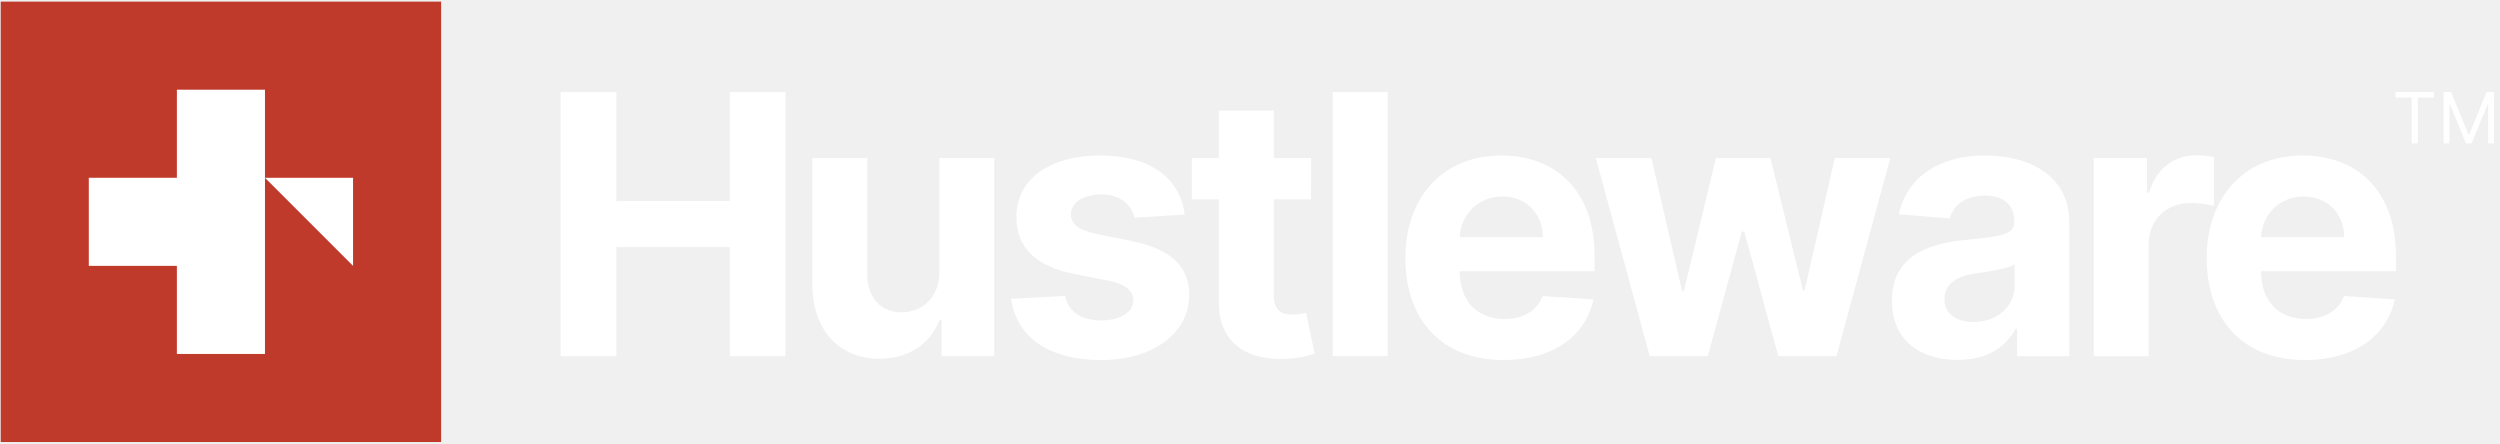
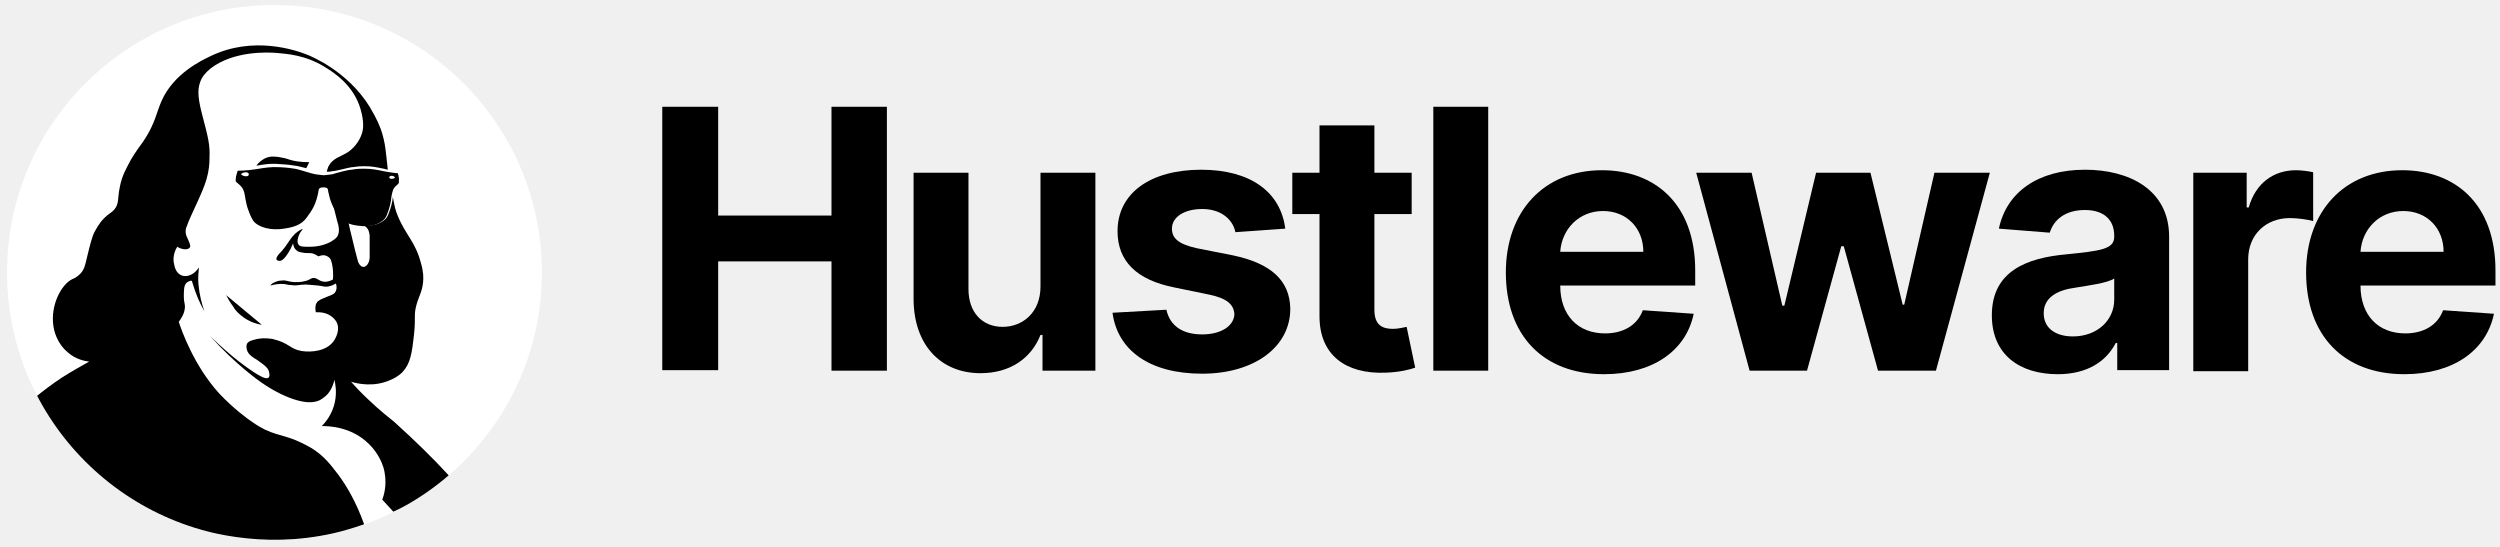
- <svg xmlns="http://www.w3.org/2000/svg" version="1.1" id="Layer_1" x="0px" y="0px" width="495.745px" height="87.945px" viewBox="0 0 495.745 87.945" enable-background="new 0 0 495.745 87.945" xml:space="preserve">
+ <svg xmlns="http://www.w3.org/2000/svg" xmlns:xlink="http://www.w3.org/1999/xlink" version="1.1" id="Layer_2_1_" x="0px" y="0px" viewBox="0 0 496.4 108.5" style="enable-background:new 0 0 496.4 108.5;" xml:space="preserve">
+   <style type="text/css">
+ 	.st0{fill:#FFFFFF;}
+ 	.st1{clip-path:url(#SVGID_4_);}
+ 	.st2{fill:none;}
+ 	.st3{display:none;}
+ 	.st4{display:inline;fill:none;stroke:#000000;stroke-miterlimit:10;}
+ </style>
  <g>
-     <path fill="#FFFFFF" d="M111.162,18.251h11.073v21.61h22.479v-21.61h11.048v52.375h-11.047V48.991h-22.479v21.635h-11.073V18.251z" />
-     <path fill="#FFFFFF" d="M186.266,31.346h10.896v39.28h-10.46v-7.135h-0.409c-1.765,4.604-6.01,7.646-11.917,7.646   c-7.902,0-13.273-5.603-13.298-14.781V31.346h10.895v23.066c0.025,4.629,2.686,7.52,6.802,7.52c3.913,0,7.52-2.763,7.493-8.028   L186.266,31.346L186.266,31.346z" />
-     <path fill="#FFFFFF" d="M224.956,43.16c-0.537-2.532-2.788-4.604-6.572-4.604c-3.376,0-6.036,1.533-6.01,3.888   c-0.026,1.892,1.329,3.146,4.986,3.938l7.108,1.433c7.621,1.561,11.329,4.962,11.355,10.64   c-0.026,7.749-7.314,12.939-17.493,12.939c-10.408,0-16.802-4.629-17.825-12.147l10.715-0.563c0.665,3.196,3.248,4.858,7.136,4.858   c3.811,0,6.343-1.662,6.394-3.988c-0.051-1.971-1.61-3.224-5.038-3.913l-6.802-1.354c-7.673-1.534-11.381-5.346-11.355-11.228   c-0.025-7.569,6.599-12.226,16.648-12.226c9.923,0,15.754,4.477,16.726,11.713L224.956,43.16z" />
-     <path fill="#FFFFFF" d="M259.988,39.529h-7.392v19.026c0,3.019,1.509,3.836,3.684,3.836c1.021,0,2.174-0.256,2.711-0.357   l1.713,8.105c-1.101,0.357-3.094,0.921-5.907,1.022c-7.902,0.332-13.145-3.479-13.094-11.176V39.529h-5.37v-8.184h5.37v-9.411   h10.895v9.411h7.392L259.988,39.529L259.988,39.529z" />
-     <path fill="#FFFFFF" d="M275.178,70.626h-10.895V18.251h10.895V70.626z" />
-     <path fill="#FFFFFF" d="M278.683,51.165c0-12.122,7.493-20.332,19.054-20.332c10.383,0,18.463,6.599,18.463,19.948v2.991h-26.75   v0.024c0,5.857,3.451,9.464,8.898,9.464c3.632,0,6.444-1.562,7.545-4.554l10.076,0.666c-1.535,7.288-8.082,12.021-17.8,12.021   C286.073,71.395,278.683,63.619,278.683,51.165z M305.944,47.022c-0.025-4.68-3.3-8.056-8.03-8.056   c-4.833,0-8.234,3.579-8.465,8.056H305.944z" />
-     <path fill="#FFFFFF" d="M316.452,31.346h11.021l6.087,26.394h0.357l6.344-26.394h10.816l6.443,26.237h0.333l5.984-26.237h10.996   l-10.663,39.28h-11.533l-6.752-24.704h-0.484l-6.753,24.704h-11.508L316.452,31.346z" />
-     <path fill="#FFFFFF" d="M375.162,59.656c0-8.771,6.98-11.381,14.756-12.098c6.828-0.665,9.514-0.998,9.514-3.528v-0.153   c0-3.223-2.122-5.089-5.83-5.089c-3.913,0-6.239,1.918-6.981,4.526l-10.074-0.817c1.509-7.161,7.697-11.662,17.107-11.662   c8.745,0,16.674,3.938,16.674,13.3v26.493h-10.332v-5.446h-0.308c-1.918,3.656-5.677,6.188-11.481,6.188   C380.711,71.369,375.162,67.43,375.162,59.656z M399.509,56.586v-4.169c-1.306,0.87-5.191,1.434-7.57,1.767   c-3.836,0.537-6.365,2.045-6.365,5.113c0,2.992,2.401,4.553,5.754,4.553C396.106,63.85,399.509,60.703,399.509,56.586z" />
-     <path fill="#FFFFFF" d="M415.183,31.346h10.563v6.854h0.41c1.432-4.859,5.036-7.416,9.438-7.416c1.101,0,2.455,0.152,3.428,0.383   v9.667c-1.022-0.333-3.096-0.588-4.604-0.588c-4.808,0-8.336,3.325-8.336,8.158v22.224h-10.896L415.183,31.346L415.183,31.346z" />
-     <path fill="#FFFFFF" d="M437.586,51.165c0-12.122,7.492-20.332,19.053-20.332c10.383,0,18.465,6.599,18.465,19.948v2.991h-26.75   v0.024c0,5.857,3.451,9.464,8.898,9.464c3.631,0,6.445-1.562,7.545-4.554l10.076,0.666c-1.535,7.288-8.082,12.021-17.801,12.021   C444.977,71.395,437.586,63.619,437.586,51.165z M464.848,47.022c-0.024-4.68-3.299-8.056-8.028-8.056   c-4.834,0-8.234,3.579-8.466,8.056H464.848z" />
-   </g>
-   <g>
-     <path fill="#FFFFFF" d="M475.018,18.245h7.642v1.094h-3.203v9.094h-1.232v-9.094h-3.203v-1.094H475.018z" />
-     <path fill="#FFFFFF" d="M486.037,18.245l3.461,8.457h0.121l3.461-8.457h1.473v10.188H493.4v-7.74h-0.102l-3.184,7.739h-1.113   l-3.184-7.739h-0.101v7.739h-1.154V18.245H486.037z" />
-   </g>
-   <g>
-     <rect x="0.143" y="0.32" fill="#C03A2B" width="87.332" height="87.332" />
-     <polygon fill="#FFFFFF" points="70.009,52.72 52.542,35.253 70.009,35.253  " />
-     <polygon fill="#FFFFFF" points="35.075,17.787 35.075,35.253 17.609,35.253 17.609,52.72 35.075,52.72 35.075,70.187    52.542,70.187 52.542,17.787  " />
+     <g>
+       <path d="M131.5,21.2h11.1v21.6h22.5V21.2h11v52.4h-11V51.9h-22.5v21.6h-11.1V21.2L131.5,21.2z" />
+       <path d="M206.6,34.3h10.9v39.3H207v-7.1h-0.4c-1.8,4.6-6,7.6-11.9,7.6c-7.9,0-13.3-5.6-13.3-14.8v-25h10.9v23.1    c0,4.6,2.7,7.5,6.8,7.5c3.9,0,7.5-2.8,7.5-8V34.3L206.6,34.3z" />
+       <path d="M245.3,46.1c-0.5-2.5-2.8-4.6-6.6-4.6c-3.4,0-6,1.5-6,3.9c0,1.9,1.3,3.1,5,3.9l7.1,1.4c7.6,1.6,11.3,5,11.4,10.6    c0,7.7-7.3,12.9-17.5,12.9c-10.4,0-16.8-4.6-17.8-12.1l10.7-0.6c0.7,3.2,3.2,4.9,7.1,4.9c3.8,0,6.3-1.7,6.4-4    c-0.1-2-1.6-3.2-5-3.9l-6.8-1.4c-7.7-1.5-11.4-5.3-11.4-11.2c0-7.6,6.6-12.2,16.6-12.2c9.9,0,15.8,4.5,16.7,11.7L245.3,46.1z" />
+       <path d="M280.3,42.5h-7.4v19c0,3,1.5,3.8,3.7,3.8c1,0,2.2-0.3,2.7-0.4L281,73c-1.1,0.4-3.1,0.9-5.9,1c-7.9,0.3-13.1-3.5-13.1-11.2    V42.5h-5.4v-8.2h5.4v-9.4h10.9v9.4h7.4V42.5L280.3,42.5z" />
+       <path d="M295.5,73.6h-10.9V21.2h10.9V73.6z" />
+       <path d="M299,54.1c0-12.1,7.5-20.3,19.1-20.3c10.4,0,18.5,6.6,18.5,19.9v3h-26.8l0,0c0,5.9,3.5,9.5,8.9,9.5c3.6,0,6.4-1.6,7.5-4.6    l10.1,0.7c-1.5,7.3-8.1,12-17.8,12C306.4,74.3,299,66.6,299,54.1z M326.3,50c0-4.7-3.3-8.1-8-8.1c-4.8,0-8.2,3.6-8.5,8.1H326.3z" />
+       <path d="M336.8,34.3h11l6.1,26.4h0.4l6.3-26.4h10.8l6.4,26.2h0.3l6-26.2h11l-10.7,39.3h-11.5l-6.8-24.7h-0.5l-6.8,24.7h-11.4    L336.8,34.3z" />
+       <path d="M395.5,62.6c0-8.8,7-11.4,14.8-12.1c6.8-0.7,9.5-1,9.5-3.5v-0.2c0-3.2-2.1-5.1-5.8-5.1c-3.9,0-6.2,1.9-7,4.5l-10.1-0.8    c1.5-7.2,7.7-11.7,17.1-11.7c8.7,0,16.7,3.9,16.7,13.3v26.5h-10.3v-5.4h-0.3c-1.9,3.7-5.7,6.2-11.5,6.2    C401,74.3,395.5,70.4,395.5,62.6z M419.8,59.5v-4.2c-1.3,0.9-5.2,1.4-7.6,1.8c-3.8,0.5-6.4,2-6.4,5.1c0,3,2.4,4.6,5.8,4.6    C416.4,66.8,419.8,63.6,419.8,59.5z" />
+       <path d="M435.5,34.3h10.6v6.9h0.4c1.4-4.9,5-7.4,9.4-7.4c1.1,0,2.5,0.2,3.4,0.4v9.7c-1-0.3-3.1-0.6-4.6-0.6    c-4.8,0-8.3,3.3-8.3,8.2v22.2h-10.9V34.3L435.5,34.3z" />
+       <path d="M457.9,54.1c0-12.1,7.5-20.3,19.1-20.3c10.4,0,18.5,6.6,18.5,19.9v3h-26.8l0,0c0,5.9,3.5,9.5,8.9,9.5    c3.6,0,6.4-1.6,7.5-4.6l10.1,0.7c-1.5,7.3-8.1,12-17.8,12C465.3,74.3,457.9,66.6,457.9,54.1z M485.2,50c0-4.7-3.3-8.1-8-8.1    c-4.8,0-8.2,3.6-8.5,8.1H485.2z" />
+     </g>
+     <g>
+       <g>
+         <circle id="SVGID_1_" class="st0" cx="54.5" cy="54.1" r="53.1" />
+       </g>
+       <g>
+         <g>
+           <g>
+             <defs>
+               <circle id="SVGID_3_" cx="54.5" cy="54.1" r="53.1" />
+             </defs>
+             <clipPath id="SVGID_4_">
+               <use xlink:href="#SVGID_3_" style="overflow:visible;" />
+             </clipPath>
+             <g class="st1">
+               <path class="st2" d="M77.8,35.5c0.2,0,0.6-0.1,0.6-0.3s-0.4-0.4-0.6-0.3c0,0-0.5,0-0.5,0.3C77.4,35.5,77.6,35.5,77.8,35.5z" />
+               <path class="st2" d="M69.6,46.6c0.2,0.9,0.4,1.7,0.8,3.3c0.2,0.8,0.4,1.5,0.5,1.9c0.2,0.9,0.7,1.4,1.2,1.4        c0.4,0,0.6-0.3,0.7-0.4c0.4-0.5,0.5-1.1,0.5-1.6c0.1-1.3,0.1-2.3-0.1-4.4c0-0.4-0.1-0.9-0.5-1.4c-0.2-0.3-0.5-0.4-0.6-0.5l0,0        c-1.4-0.1-2.4-0.3-3.2-0.7C69.1,44.7,69.3,45.5,69.6,46.6z" />
+               <path class="st2" d="M48.8,34.3c-0.3-0.1-0.9,0.2-0.9,0.4s0.6,0.4,0.9,0.4s0.6,0,0.6-0.4S48.8,34.3,48.8,34.3z" />
+               <path d="M47.7,62.5c0.6,0.5,1.9,1.6,4.3,2c-2.4-2-4.7-3.9-7.1-5.9c0.3,0.6,0.8,1.5,1.5,2.4C46.5,61.3,47,61.9,47.7,62.5z" />
+               <path d="M78.2,83.7c-0.6-0.5-2.6-2-5.1-4.4c-1.5-1.4-2.7-2.7-3.4-3.5c1.3,0.4,4.5,1.1,7.7-0.3c0.7-0.3,1.6-0.7,2.5-1.6        c1.6-1.7,1.9-3.8,2.3-7.4c0.4-3.8-0.1-3.8,0.5-6c0.5-1.8,1.1-2.5,1.3-4.4c0.1-0.9,0.1-2.1-0.4-3.8c-1.1-4.3-3.1-5.7-4.6-9.4        c-0.5-1.1-0.7-2.2-1-3.8c0,0.3-0.1,0.6-0.1,0.8c-0.1,0.7-0.7,2.8-1.2,3.4s-1.8,1.6-4.2,1.5c-0.1,0-0.1,0-0.2,0l0,0        c0.2,0.1,0.4,0.3,0.6,0.5c0.4,0.5,0.4,1,0.5,1.4c0,2,0,3,0,4.3c0,0.5-0.1,1.1-0.5,1.6c-0.1,0.1-0.4,0.4-0.7,0.4        c-0.5,0-1-0.5-1.2-1.4c-0.1-0.4-0.3-1.1-0.5-1.9c-0.4-1.6-0.6-2.4-0.8-3.3c-0.3-1.1-0.4-1.9-0.6-2.5c-0.5-0.3-1-0.7-1.4-1.2        c-0.7-1-1.4-1.9-1.9-3.6c0,0.2,0.1,0.7,1.1,4.6c0.4,1.3,0.6,2.3,0.1,3.2c-0.3,0.5-0.7,0.7-1.3,1.1c-1.7,0.9-3.3,1-4.3,1        c-1.1,0-1.8,0-2.1-0.4c-0.5-0.6,0-1.8,0.1-2c0.3-0.7,0.7-1,0.7-1.1c-0.1-0.1-0.8,0.3-1.5,0.9c-0.5,0.5-0.9,1-1,1.2        c-1.5,2.3-2.1,2.7-2.1,2.7c-0.4,0.5-0.7,0.9-0.6,1.2c0.1,0.3,0.6,0.3,0.6,0.3c0.5,0,0.8-0.4,1.1-0.7c0.4-0.5,1-1.3,1.6-2.8        c0,0.4,0.2,1.1,0.8,1.5c0.2,0.2,0.4,0.2,0.8,0.3c1.2,0.3,1.7,0,2.5,0.3c0.2,0.1,0.5,0.2,0.9,0.5c0.1,0,1-0.5,1.8,0        c0.2,0.1,0.5,0.3,0.7,0.7c0.5,1.4,0.5,3.3,0.4,3.9c-0.9,0.5-1.6,0.5-2,0.4c-0.9-0.2-1.1-0.7-1.8-0.7s-0.7,0.4-1.7,0.6        c-1,0.3-1.8,0.2-2.4,0.2c-1.1-0.1-1.3-0.4-2.2-0.3c-0.9,0-1.3,0.3-1.6,0.4c-0.4,0.2-0.6,0.4-0.7,0.6c0.7-0.2,1.7-0.4,2.8-0.3        c0.6,0.1,0.7,0.2,1.3,0.2c1.3,0.2,1.5-0.1,2.9-0.1c0.5,0,1.2,0.1,2.5,0.2c0.9,0.1,1.2,0.3,1.9,0.2c0.7-0.1,1.2-0.4,1.6-0.6        c0.2,0.5,0.2,1.3-0.2,1.8c-0.3,0.4-0.8,0.5-1.5,0.8c-1.2,0.5-1.8,0.7-2.1,1.2c-0.2,0.3-0.4,0.8-0.2,1.9c0.5,0,2-0.1,3.2,0.9        c0.3,0.2,0.7,0.6,1,1.2c0.6,1.3-0.1,2.9-0.7,3.7c-1.4,1.9-4.3,2.2-6.3,1.9c-2.4-0.4-2.4-1.6-5.8-2.4c-0.2,0-1.9-0.4-3.8,0.2        c-0.8,0.2-1.2,0.5-1.3,0.9c-0.2,0.6,0.1,1.3,0.2,1.5c0.5,0.8,1.1,1.1,1.9,1.6c1.9,1.3,2.2,1.8,2.3,2.3c0,0.1,0.3,0.9-0.1,1.2        c-0.5,0.4-1.8-0.4-2.9-1.1c-1.5-1-4.4-3-8.7-7.2c2.6,2.9,5,5.1,6.8,6.6c3.4,2.9,5.6,4.1,7.2,4.9c5,2.4,7,1.6,7.7,1.3        c1-0.5,1.7-1.3,1.7-1.3c0.9-1.1,1.2-2.3,1.3-2.8c0.2,0.9,0.5,2.4,0.1,4.4c-0.5,2.5-2,4.2-2.6,4.8c1.1,0,5.8,0,9.4,3.6        c0.6,0.6,2,2.1,2.8,4.5c0.9,3,0.2,5.5-0.2,6.5c0.7,0.8,1.5,1.6,2.2,2.4c1.8-0.8,3.7-1.9,5.8-3.2c0.4-0.2,1.8-1.1,3.5-2.5        c0.7-0.5,1.3-1.1,1.8-1.4C86,91,82.3,87.4,78.2,83.7z" />
+               <path d="M69.8,33.2c0.7,0,0.9-0.2,2.5-0.2s2.4,0.2,3.9,0.5c0.3,0.1,0.5,0.1,0.8,0.2c-0.4-3.4-0.4-5.2-1.4-8.1        c-0.8-2.1-1.7-3.5-2.2-4.4c-4.4-7.1-11.6-10-12.3-10.3c-2.5-1-10.8-3.8-19.2,0.2C40,12,34.5,14.6,32.1,20        c-1,2.2-1.3,4.6-3.6,8c-0.9,1.3-1.5,2-2.5,3.7c-0.9,1.7-1.8,3.2-2.2,5.4c-0.5,2.3-0.1,3.3-1.1,4.5c-0.6,0.7-1,0.7-2,1.7        c-1.1,1.1-1.6,2.2-1.9,2.7c-0.5,0.9-0.9,2.5-1.6,5.4c-0.3,1.3-0.5,2.2-1.3,3c-0.6,0.6-1.2,0.9-1.5,1c-2.3,1.1-4.4,5.3-3.8,9.3        c0.1,0.8,0.6,3.4,2.9,5.3c1.6,1.4,3.4,1.7,4.2,1.8c-1.6,0.9-3.4,1.9-5.3,3.1c-2,1.3-3.8,2.7-5.3,3.9c1,1.8,2.5,4.4,4.6,7.3        c8.4,11.1,19.2,15.8,22.8,17.3c3.3,1.3,14.8,5.5,29.1,3c3.6-0.6,6.7-1.6,8.7-2.3c-1.6-4.5-3.6-7.8-5.1-9.8        c-1.6-2.1-2.9-3.8-5.3-5.3c-0.9-0.5-2.6-1.5-4.9-2.2c-1.6-0.5-2.7-0.7-4.4-1.5c-0.8-0.4-1.5-0.8-2.5-1.5        c-0.8-0.5-3.9-2.8-6.6-5.7c-5-5.5-7.5-12.6-8-14.2c0.5-0.7,1.1-1.6,1.2-2.7c0.1-0.8-0.2-1.2-0.2-2.2c0-1.4,0-2.4,0.6-2.9        c0.3-0.2,0.9-0.5,1-0.3c0.8,2.7,1.6,4.5,2.5,6c-0.5-1.3-1-3.2-1.2-5.4c-0.1-1.2,0-2.3,0.1-3.3c-0.9,1.4-2.3,2-3.4,1.6        c-1.1-0.4-1.4-1.6-1.5-2.1c-0.5-1.8,0.4-3.3,0.6-3.6c1.1,0.7,2.3,0.6,2.5,0.1c0.2-0.2,0-0.7-0.3-1.4s-0.4-0.8-0.5-1.3        c-0.1-0.6,0-1.1,0.2-1.5c0.7-2.1,3.1-6.5,3.9-9.3c0.5-1.7,0.6-3.1,0.6-4.3c0.1-2.5-0.2-3.8-1.5-8.7c-1-3.8-0.8-5.3-0.2-6.7        c0.2-0.5,0.7-1.3,1.9-2.3c4.7-3.6,11.5-3.2,13-3.1c2.2,0.2,5.8,0.4,9.7,2.8c1.6,1,5.7,3.5,7.1,8.4c0.7,2.4,0.5,3.8,0.4,4.3        c-0.3,1.4-1.3,3.1-2.9,4.2c-1.4,0.9-3,1.2-3.8,2.7c-0.2,0.3-0.2,0.6-0.3,0.7c0,0.2-0.1,0.3-0.1,0.5c0.3,0,0.7,0,1-0.1        C66.6,34,69.1,33.3,69.8,33.2z" />
+               <path d="M48.6,38.4L48.6,38.4L48.6,38.4L48.6,38.4z" />
+               <path d="M55.7,32.6c1.9,0.1,2.1,0.2,2.9,0.3c0.4,0,1.3,0.3,2.2,0.5c0.2-0.4,0.4-0.7,0.6-1.2c-1.7,0-3-0.2-3.9-0.5        c-0.6-0.2-0.9-0.3-1.5-0.4c-1-0.2-2.2-0.4-3.3,0.1c-0.8,0.4-1.4,0.9-1.8,1.5C52.7,32.6,53.8,32.4,55.7,32.6z" />
+               <path d="M79,34.4c0,0-1.3-0.1-2.8-0.4c-1.5-0.3-2.3-0.5-3.9-0.5s-1.8,0.1-2.5,0.2c-0.7,0-3.2,0.7-3.8,0.9        c-0.6,0.1-1.7,0.2-1.7,0.2s-1.1-0.1-1.7-0.2c-0.7-0.1-3.3-1-4.1-1.1s-1-0.2-2.9-0.3s-2.9,0.1-4.8,0.4        c-1.8,0.3-3.6,0.3-3.6,0.3s-0.4,1.1-0.4,1.7c0,0.2,0,0.4,0,0.4c0.2,0.3,0.9,0.7,1.3,1.3c0.2,0.3,0.4,0.8,0.5,1.4l0,0        c0.1,0.6,0.2,1.2,0.3,1.6c0.1,0.8,1,3.2,1.6,3.8s2.2,1.6,5.1,1.4c2.8-0.3,4.3-0.9,5.3-2.3c1-1.4,1.9-2.5,2.4-5.6        c0,0,0.1-0.4,0.9-0.4c0.9,0,0.9,0.4,0.9,0.4c0.1,0.7,0.3,1.3,0.4,1.8c0.5,1.7,1.2,2.6,1.9,3.6c0.4,0.5,0.8,0.9,1.4,1.2        c0.8,0.4,1.8,0.6,3.2,0.7c0.1,0,0.1,0,0.2,0c2.4,0.1,3.7-0.9,4.2-1.5c0.5-0.5,1.1-2.7,1.2-3.4c0-0.2,0.1-0.5,0.1-0.8        c0.1-0.7,0.3-1.5,0.5-1.8c0.3-0.5,0.9-0.8,1-1.1c0-0.1,0-0.2,0-0.4C79.3,35.3,79,34.4,79,34.4z M48.8,35        c-0.3,0-0.9-0.2-0.9-0.4s0.5-0.4,0.9-0.4c0,0,0.6,0,0.6,0.4S49,35,48.8,35z M77.8,35.5c-0.2,0-0.5,0-0.5-0.3s0.5-0.3,0.5-0.3        c0.2,0,0.6,0.2,0.6,0.3C78.5,35.4,78,35.5,77.8,35.5z" />
+             </g>
+           </g>
+         </g>
+         <g class="st3">
+           <circle id="SVGID_2_" class="st4" cx="54.5" cy="54.1" r="53.1" />
+         </g>
+       </g>
+     </g>
  </g>
</svg>
